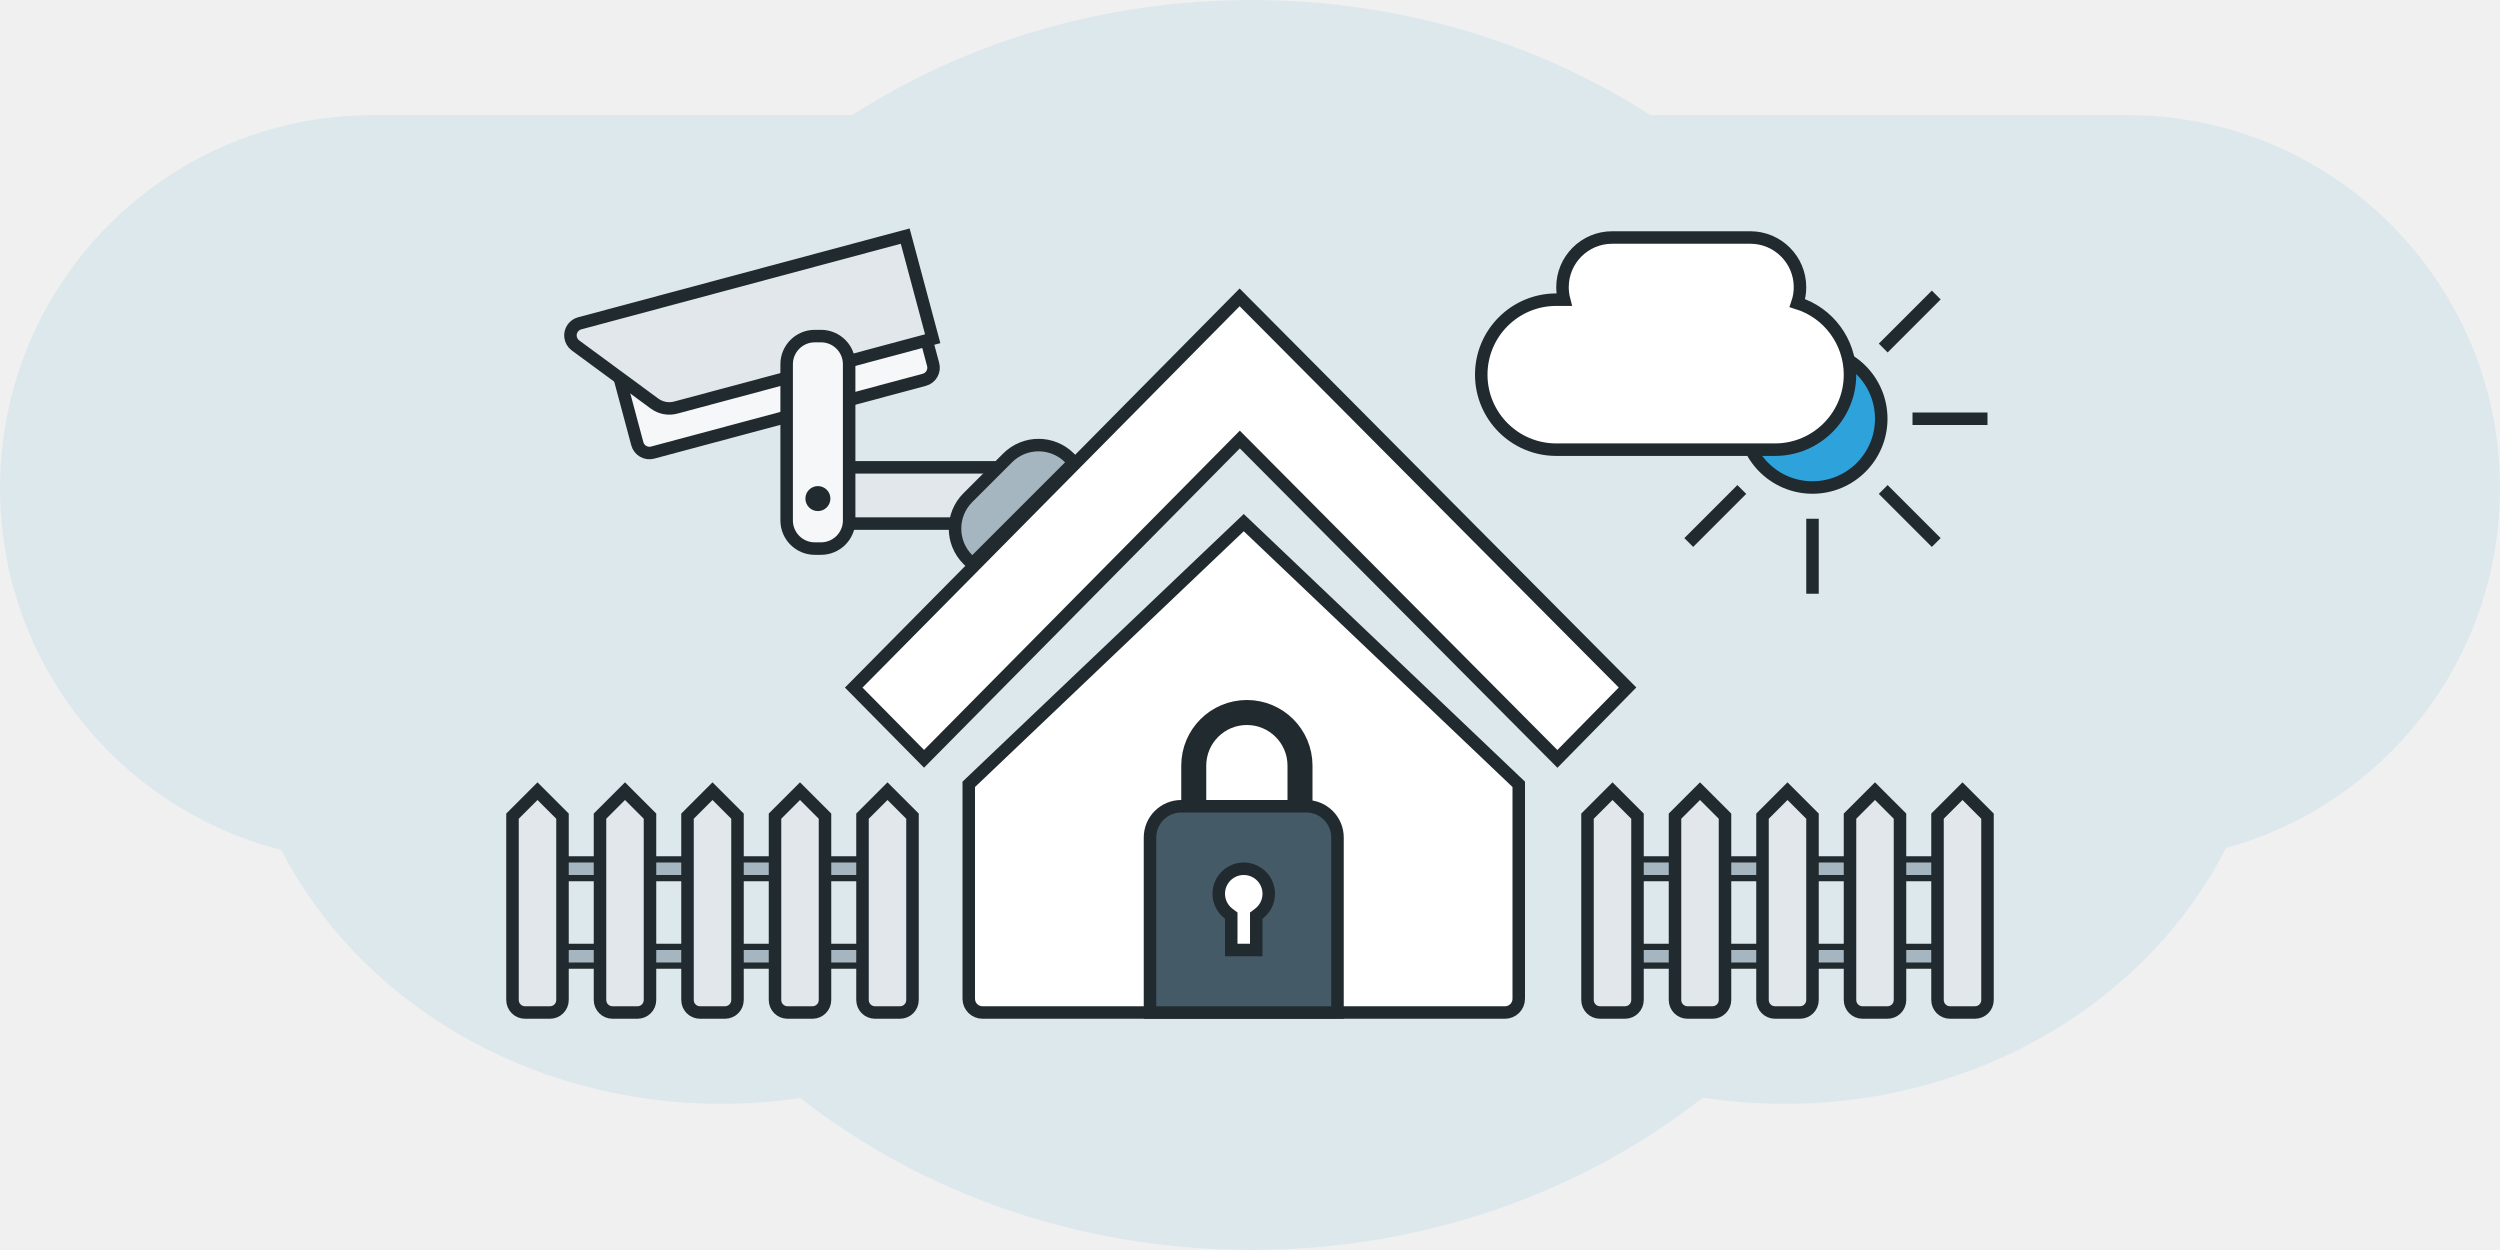
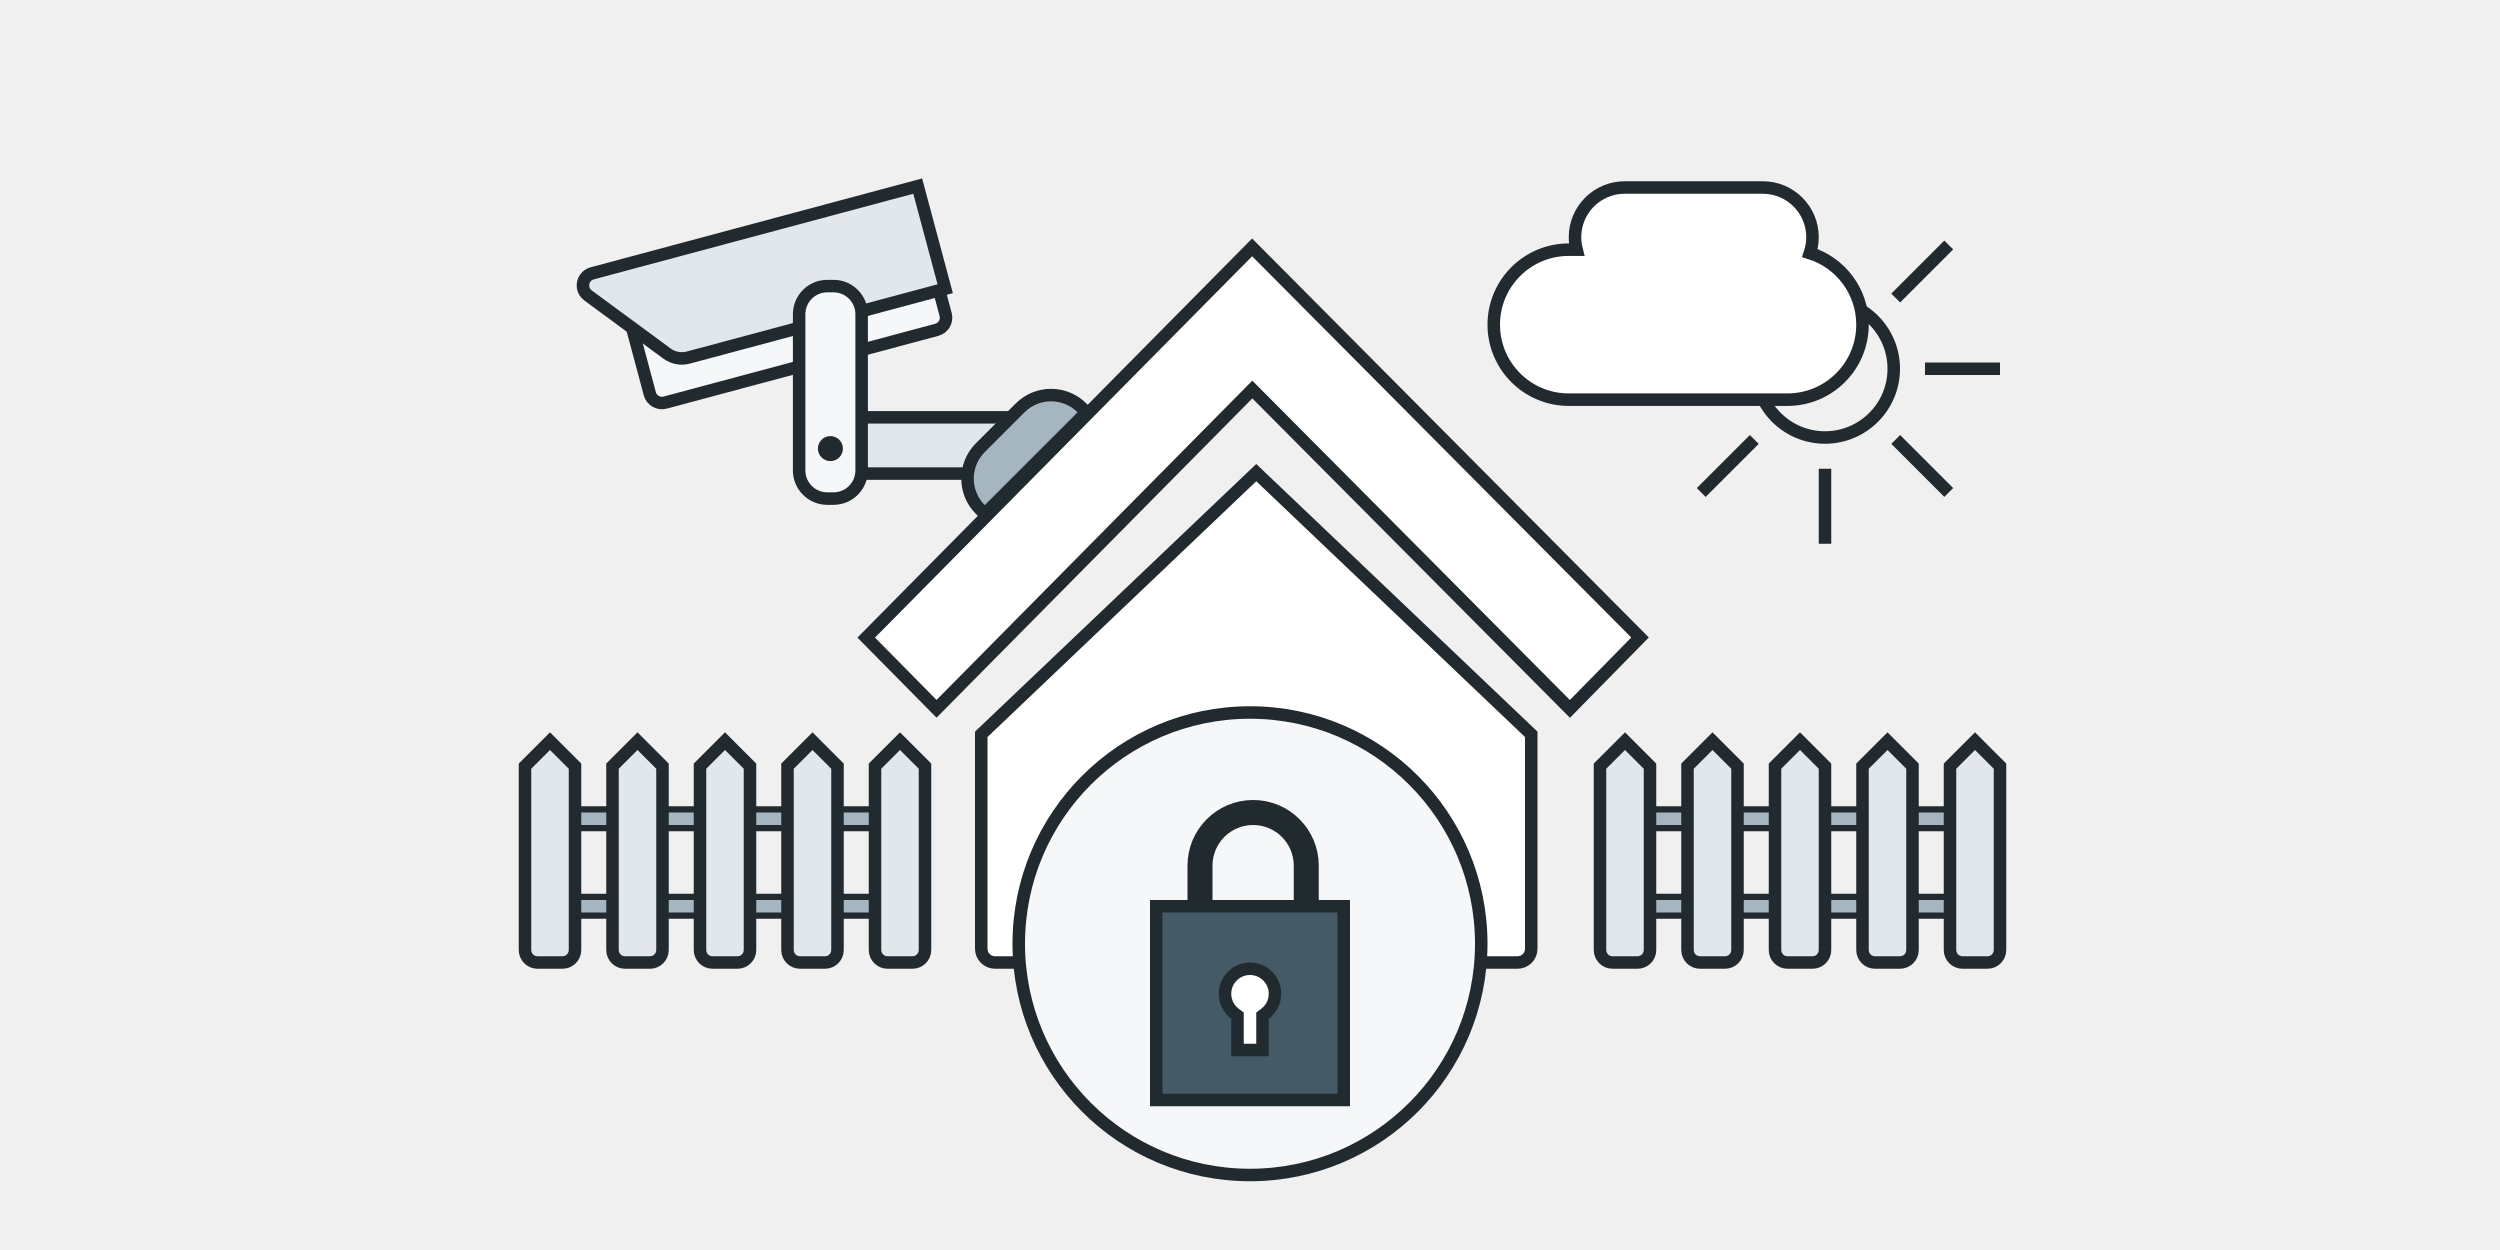
<svg xmlns="http://www.w3.org/2000/svg" width="400px" height="200px" viewBox="0 0 400 200" version="1.1">
  <g id="Cloud/Placeholders/NoAccess" stroke="none" stroke-width="1" fill="none" fill-rule="evenodd">
-     <path d="M200.211,0 C223.999,0 246.029,6.815 264.053,18.406 L340.299,18.408 C373.271,18.408 400,45.137 400,78.109 C400,105.592 381.43,128.738 356.153,135.683 C343.895,159.839 316.901,176.617 285.572,176.617 C281.1,176.617 276.717,176.275 272.452,175.619 C253.093,190.809 227.837,200 200.211,200 C172.63,200 147.411,190.839 128.061,175.692 C123.949,176.3 119.727,176.617 115.423,176.617 C84.225,176.617 57.327,159.979 44.996,135.986 C19.135,129.436 3.41650556e-15,106.007 0,78.109 C-4.03793284e-15,45.137 26.729,18.408 59.701,18.408 L136.369,18.406 C154.392,6.815 176.423,0 200.211,0 Z" id="Combined-Shape" fill="#2EA2DB" opacity="0.1" />
-     <circle id="Oval" stroke="#212A2F" stroke-width="2" fill="#EAF5FB" cx="178" cy="75.5" r="4" />
-     <path d="M199,83.62 L243,125.494 L243,159.8 C243,161.015 242.015,162 240.8,162 L157.2,162 C155.985,162 155,161.015 155,159.8 L155,125.494 L199,83.62 Z M198.37,70.323 L147.847,121.409 L136.594,110.014 L198.339,47.58 L260.406,109.996 L249.184,121.423 L198.37,70.323 Z" id="Home" stroke="#212A2F" stroke-width="2" fill="#FFFFFF" />
-     <path d="M191,130 L208,130 L208,122.5 C208,117.806 204.194,114 199.5,114 C194.806,114 191,117.806 191,122.5 L191,130 Z" id="Rectangle" stroke="#212A2F" stroke-width="4" />
-     <path d="M189,129 L209,129 C211.761,129 214,131.239 214,134 L214,162 L184,162 L184,134 C184,131.239 186.239,129 189,129 Z" id="Rectangle" stroke="#212A2F" stroke-width="2" fill="#455A67" />
-     <circle id="Oval" stroke="#212A2F" stroke-width="2" class="brand_element" fill="#2EA2DB" cx="290" cy="67" r="11" />
-     <polygon id="Path-4" fill="#212A2F" fill-rule="nonzero" points="291 95 291 83 289 83 289 95" />
-     <polygon id="Path-4" fill="#212A2F" fill-rule="nonzero" points="306 68 318 68 318 66 306 66" />
-     <polygon id="Path-4" fill="#212A2F" fill-rule="nonzero" points="302.021 56.393 310.506 47.908 309.092 46.494 300.607 54.979" />
-     <polygon id="Path-4" fill="#212A2F" fill-rule="nonzero" points="270.908 87.506 279.393 79.021 277.979 77.607 269.494 86.092" />
-     <polygon id="Path-4" fill="#212A2F" fill-rule="nonzero" points="300.607 79.021 309.092 87.506 310.506 86.092 302.021 77.607" />
-     <path d="M287.584,48.492 C292.517,50.03 296,54.631 296,59.947 C296,66.575 290.627,71.947 284,71.947 L249,71.947 C242.373,71.947 237,66.575 237,59.947 C237,53.32 242.373,47.947 249,47.947 L250.254,47.948 C250.086,47.301 250,46.63 250,45.947 C250,41.558 253.558,38 257.947,38 L280.053,38 C284.442,38 288,41.558 288,45.947 C288,46.824 287.858,47.681 287.584,48.492 Z" id="Combined-Shape" stroke="#212A2F" stroke-width="2" fill="#FFFFFF" />
-     <rect id="Rectangle-2" stroke="#212A2F" stroke-width="2" fill="#F5F7F9" transform="translate(123.8254, 57.8981) rotate(-15) translate(-123.8254, -57.8981) " x="99.325" y="48.898" width="49" height="18" rx="2" />
-     <path d="M94.085,44.862 L148.004,44.862 L148.004,61.862 L105.446,61.862 C104.231,61.862 103.082,61.31 102.323,60.361 L92.523,48.111 C91.833,47.249 91.973,45.99 92.835,45.3 C93.19,45.017 93.631,44.862 94.085,44.862 Z" id="Rectangle" stroke="#212A2F" stroke-width="2" fill="#E1E7EA" transform="translate(119.5041, 53.36197) rotate(-15) translate(-119.5041, -53.36197) " />
-     <rect id="Rectangle" stroke="#212A2F" stroke-width="2" fill="#E1E7EA" x="127.864" y="74.774" width="33" height="9" />
-     <rect id="Rectangle" stroke="#212A2F" stroke-width="2" fill="#F5F7F9" x="125.864" y="53.774" width="10" height="34" rx="4.5" />
-     <path d="M164.864,67.774 L164.864,90.774 L163.864,90.774 C159.998,90.774 156.864,87.64 156.864,83.774 L156.864,74.774 C156.864,70.908 159.998,67.774 163.864,67.774 L164.864,67.774 Z" id="Rectangle" stroke="#212A2F" stroke-width="2" fill="#A5B6C0" transform="translate(160.8637, 79.27402) rotate(-315) translate(-160.8637, -79.27402) " />
-     <circle id="Oval" fill="#212A2F" cx="130.864" cy="79.774" r="2" />
-     <path d="M145.5,151.5 L82.5,151.5 L82.5,154.5 L145.5,154.5 L145.5,151.5 Z M317.5,151.5 L254.5,151.5 L254.5,154.5 L317.5,154.5 L317.5,151.5 Z M145.5,137.5 L82.5,137.5 L82.5,140.5 L145.5,140.5 L145.5,137.5 Z M317.5,137.5 L254.5,137.5 L254.5,140.5 L317.5,140.5 L317.5,137.5 Z" id="Combined-Shape" stroke="#212A2F" fill="#A5B6C0" />
-     <path d="M142,126.586 L146,130.586 L146,160 C146,161.105 145.105,162 144,162 L140,162 C138.895,162 138,161.105 138,160 L138,130.586 L142,126.586 Z M128,126.586 L132,130.586 L132,160 C132,161.105 131.105,162 130,162 L126,162 C124.895,162 124,161.105 124,160 L124,130.586 L128,126.586 Z M114,126.586 L118,130.586 L118,160 C118,161.105 117.105,162 116,162 L112,162 C110.895,162 110,161.105 110,160 L110,130.586 L114,126.586 Z M100,126.586 L104,130.586 L104,160 C104,161.105 103.105,162 102,162 L98,162 C96.895,162 96,161.105 96,160 L96,130.586 L100,126.586 Z M86,126.586 L90,130.586 L90,160 C90,161.105 89.105,162 88,162 L84,162 C82.895,162 82,161.105 82,160 L82,130.586 L86,126.586 Z M314,126.586 L318,130.586 L318,160 C318,161.105 317.105,162 316,162 L312,162 C310.895,162 310,161.105 310,160 L310,130.586 L314,126.586 Z M300,126.586 L304,130.586 L304,160 C304,161.105 303.105,162 302,162 L298,162 C296.895,162 296,161.105 296,160 L296,130.586 L300,126.586 Z M286,126.586 L290,130.586 L290,160 C290,161.105 289.105,162 288,162 L284,162 C282.895,162 282,161.105 282,160 L282,130.586 L286,126.586 Z M272,126.586 L276,130.586 L276,160 C276,161.105 275.105,162 274,162 L270,162 C268.895,162 268,161.105 268,160 L268,130.586 L272,126.586 Z M258,126.586 L262,130.586 L262,160 C262,161.105 261.105,162 260,162 L256,162 C254.895,162 254,161.105 254,160 L254,130.586 L258,126.586 Z" id="Combined-Shape" stroke="#212A2F" stroke-width="2" fill="#E1E7EA" />
-     <path d="M197,152 L201,152 L201.001,146.5 L201.4,146.2 C202.401,145.448 203,144.275 203,143 C203,140.791 201.209,139 199,139 C196.791,139 195,140.791 195,143 C195,144.275 195.6,145.449 196.6,146.201 L197,146.501 L197,152 Z" id="Combined-Shape" stroke="#212A2F" stroke-width="2" fill="#FFFFFF" />
+     <path d="M200.211,0 C223.999,0 246.029,6.815 264.053,18.406 L340.299,18.408 C373.271,18.408 400,45.137 400,78.109 C400,105.592 381.43,128.738 356.153,135.683 C343.895,159.839 316.901,176.617 285.572,176.617 C281.1,176.617 276.717,176.275 272.452,175.619 C253.093,190.809 227.837,200 200.211,200 C172.63,200 147.411,190.839 128.061,175.692 C123.949,176.3 119.727,176.617 115.423,176.617 C84.225,176.617 57.327,159.979 44.996,135.986 C19.135,129.436 3.41650556e-15,106.007 0,78.109 C-4.03793284e-15,45.137 26.729,18.408 59.701,18.408 L136.369,18.406 C154.392,6.815 176.423,0 200.211,0 Z" id="Combined-Shape" fill="class='brand_element" opacity="0.1" />
+     <circle id="Oval" stroke="#212A2F" stroke-width="2" fill="#EAF5FB" cx="180" cy="67.5" r="4" />
+     <path d="M201,75.62 L245,117.494 L245,151.8 C245,153.015 244.015,154 242.8,154 L159.2,154 C157.985,154 157,153.015 157,151.8 L157,117.494 L201,75.62 Z M200.37,62.323 L149.847,113.409 L138.594,102.014 L200.339,39.58 L262.406,101.996 L251.184,113.423 L200.37,62.323 Z" id="Home" stroke="#212A2F" stroke-width="2" fill="#FFFFFF" />
+     <g id="Group-3" transform="translate(240, 31)" stroke="#212A2F" stroke-width="2">
+       <circle id="Oval" fill="class='brand_element" cx="52" cy="28" r="11" />
+       <line x1="52" y1="56" x2="52" y2="44" id="Path-4" />
+       <line x1="68" y1="28" x2="80" y2="28" id="Path-4" />
+       <line x1="63.314" y1="16.686" x2="71.799" y2="8.201" id="Path-4" />
+       <line x1="32.201" y1="47.799" x2="40.686" y2="39.314" id="Path-4" />
+       <line x1="63.314" y1="39.314" x2="71.799" y2="47.799" id="Path-4" />
+       <path d="M49.584,9.492 C54.517,11.03 58,15.631 58,20.947 C58,27.575 52.627,32.947 46,32.947 L11,32.947 C4.373,32.947 -1,27.575 -1,20.947 C-1,14.32 4.373,8.947 11,8.947 L12.254,8.948 C12.086,8.301 12,7.63 12,6.947 C12,2.558 15.558,-1 19.947,-1 L42.053,-1 C46.442,-1 50,2.558 50,6.947 C50,7.824 49.858,8.681 49.584,9.492 Z" id="Combined-Shape" fill="#FFFFFF" />
+     </g>
+     <rect id="Rectangle-2" stroke="#212A2F" stroke-width="2" fill="#F5F7F9" transform="translate(125.8254, 49.8981) rotate(-15) translate(-125.8254, -49.8981) " x="101.325" y="40.898" width="49" height="18" rx="2" />
+     <path d="M96.085,36.862 L150.004,36.862 L150.004,53.862 L107.446,53.862 C106.231,53.862 105.082,53.31 104.323,52.361 L94.523,40.111 C93.833,39.249 93.973,37.99 94.835,37.3 C95.19,37.017 95.631,36.862 96.085,36.862 Z" id="Rectangle" stroke="#212A2F" stroke-width="2" fill="#E1E7EA" transform="translate(121.5041, 45.36197) rotate(-15) translate(-121.5041, -45.36197) " />
+     <rect id="Rectangle" stroke="#212A2F" stroke-width="2" fill="#E1E7EA" x="129.864" y="66.774" width="33" height="9" />
+     <rect id="Rectangle" stroke="#212A2F" stroke-width="2" fill="#F5F7F9" x="127.864" y="45.774" width="10" height="34" rx="4.5" />
+     <path d="M166.864,59.774 L166.864,82.774 L165.864,82.774 C161.998,82.774 158.864,79.64 158.864,75.774 L158.864,66.774 C158.864,62.908 161.998,59.774 165.864,59.774 L166.864,59.774 Z" id="Rectangle" stroke="#212A2F" stroke-width="2" fill="#A5B6C0" transform="translate(162.8637, 71.27402) rotate(-315) translate(-162.8637, -71.27402) " />
+     <circle id="Oval" fill="#212A2F" cx="132.864" cy="71.774" r="2" />
+     <path d="M147.5,143.5 L84.5,143.5 L84.5,146.5 L147.5,146.5 L147.5,143.5 Z M147.5,129.5 L84.5,129.5 L84.5,132.5 L147.5,132.5 L147.5,129.5 Z" id="Combined-Shape" stroke="#212A2F" fill="#A5B6C0" />
+     <path d="M144,118.586 L148,122.586 L148,152 C148,153.105 147.105,154 146,154 L142,154 C140.895,154 140,153.105 140,152 L140,122.586 L144,118.586 Z M130,118.586 L134,122.586 L134,152 C134,153.105 133.105,154 132,154 L128,154 C126.895,154 126,153.105 126,152 L126,122.586 L130,118.586 Z M116,118.586 L120,122.586 L120,152 C120,153.105 119.105,154 118,154 L114,154 C112.895,154 112,153.105 112,152 L112,122.586 L116,118.586 Z M102,118.586 L106,122.586 L106,152 C106,153.105 105.105,154 104,154 L100,154 C98.895,154 98,153.105 98,152 L98,122.586 L102,118.586 Z M88,118.586 L92,122.586 L92,152 C92,153.105 91.105,154 90,154 L86,154 C84.895,154 84,153.105 84,152 L84,122.586 L88,118.586 Z" id="Combined-Shape" stroke="#212A2F" stroke-width="2" fill="#E1E7EA" />
+     <path d="M319.5,143.5 L256.5,143.5 L256.5,146.5 L319.5,146.5 L319.5,143.5 Z M319.5,129.5 L256.5,129.5 L256.5,132.5 L319.5,132.5 L319.5,129.5 Z" id="Combined-Shape" stroke="#212A2F" fill="#A5B6C0" />
+     <path d="M316,118.586 L320,122.586 L320,152 C320,153.105 319.105,154 318,154 L314,154 C312.895,154 312,153.105 312,152 L312,122.586 L316,118.586 Z M302,118.586 L306,122.586 L306,152 C306,153.105 305.105,154 304,154 L300,154 C298.895,154 298,153.105 298,152 L298,122.586 L302,118.586 Z M288,118.586 L292,122.586 L292,152 C292,153.105 291.105,154 290,154 L286,154 C284.895,154 284,153.105 284,152 L284,122.586 L288,118.586 Z M274,118.586 L278,122.586 L278,152 C278,153.105 277.105,154 276,154 L272,154 C270.895,154 270,153.105 270,152 L270,122.586 L274,118.586 Z M260,118.586 L264,122.586 L264,152 C264,153.105 263.105,154 262,154 L258,154 C256.895,154 256,153.105 256,152 L256,122.586 L260,118.586 Z" id="Combined-Shape" stroke="#212A2F" stroke-width="2" fill="#E1E7EA" />
+     <circle id="Oval" stroke="#212A2F" stroke-width="2" fill="#F5F7F9" cx="200" cy="151" r="37" />
+     <g id="Group-5" transform="translate(186, 128)" stroke="#212A2F">
+       <g id="Group-4">
+         <path d="M6,18 L23,18 L23,10.5 C23,5.806 19.194,2 14.5,2 C9.806,2 6,5.806 6,10.5 L6,18 Z" id="Rectangle" stroke-width="4" />
+         <rect id="Rectangle" stroke-width="2" fill="#455A67" x="-1" y="17" width="30" height="31" />
+       </g>
+       <path d="M12,40 L16,40 L16.001,34.5 L16.4,34.2 C17.401,33.448 18,32.275 18,31 C18,28.791 16.209,27 14,27 C11.791,27 10,28.791 10,31 C10,32.275 10.6,33.449 11.6,34.201 L12,34.501 L12,40 Z" id="Combined-Shape" stroke-width="2" fill="#FFFFFF" />
+     </g>
  </g>
</svg>
